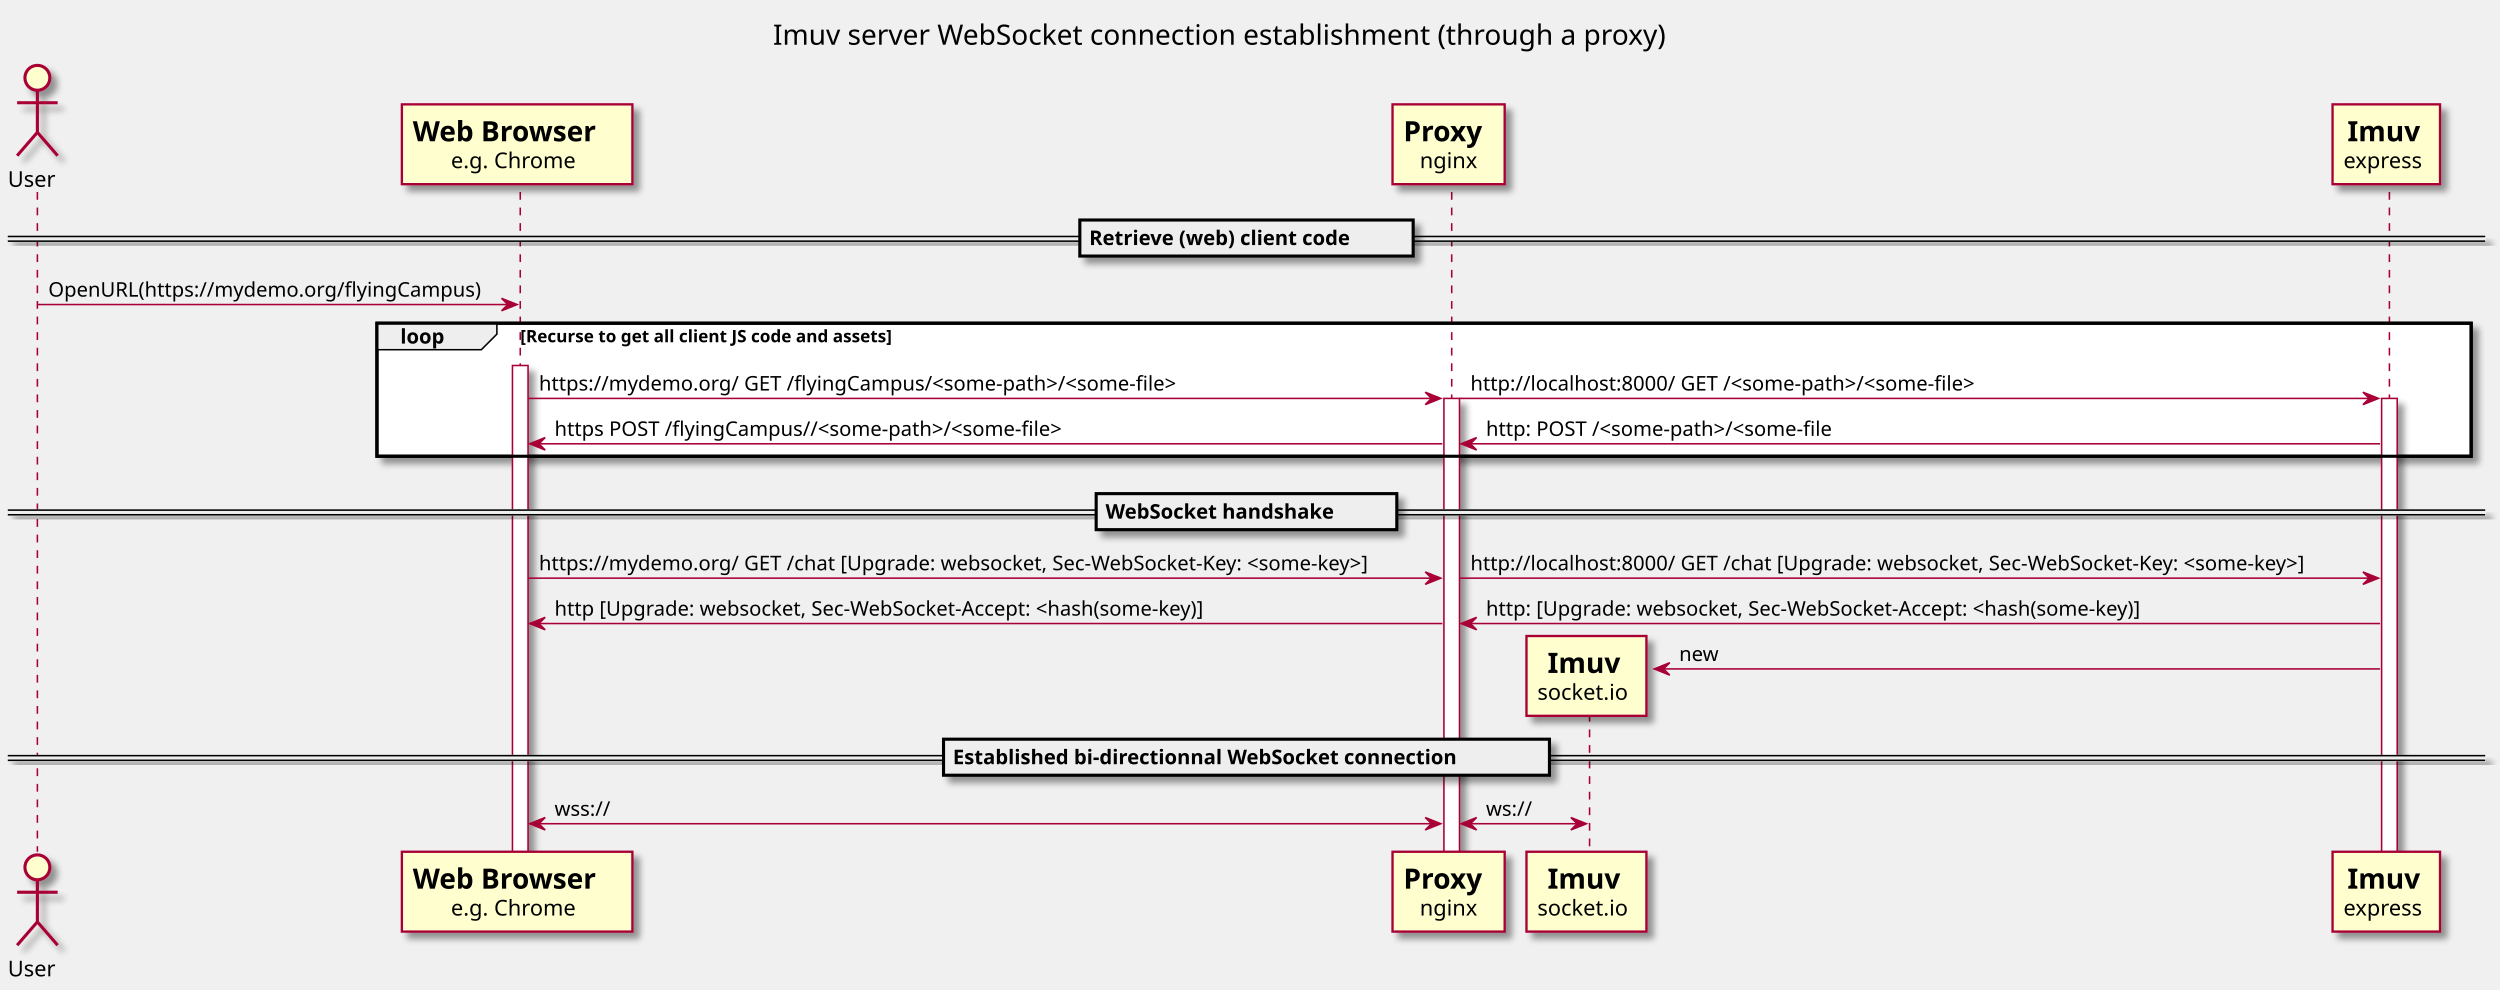
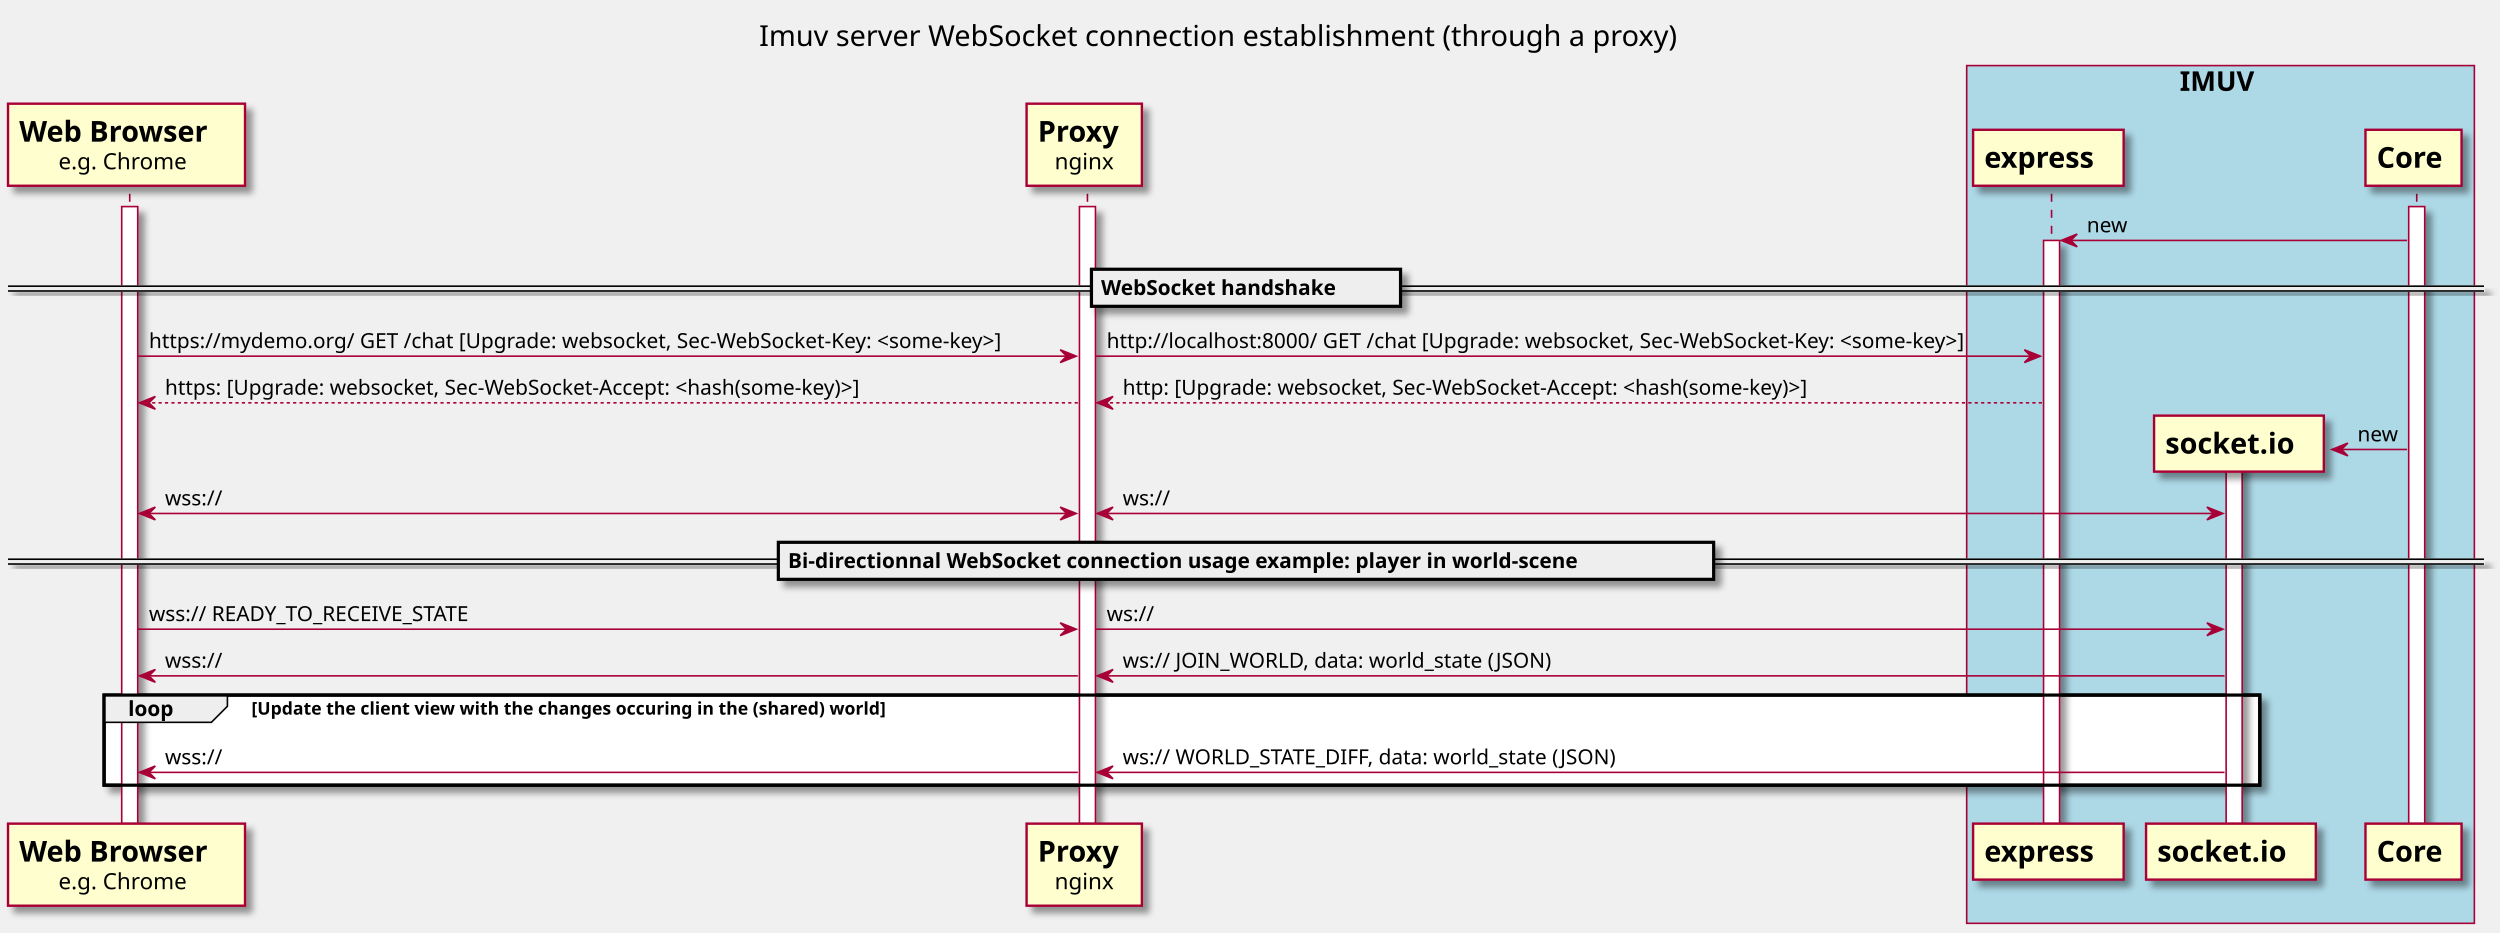
- <svg xmlns="http://www.w3.org/2000/svg" contentScriptType="application/ecmascript" contentStyleType="text/css" height="635px" preserveAspectRatio="none" style="width:1605px;height:635px;background:#FFFFFF;" version="1.1" viewBox="0 0 1605 635" width="1605px" zoomAndPan="magnify">
+ <svg xmlns="http://www.w3.org/2000/svg" contentScriptType="application/ecmascript" contentStyleType="text/css" height="582px" preserveAspectRatio="none" style="width:1561px;height:582px;background:#FFFFFF;" version="1.1" viewBox="0 0 1561 582" width="1561px" zoomAndPan="magnify">
  <defs>
-     <filter height="300%" id="f1ahcqkt7ngp7g" width="300%" x="-1" y="-1">
+     <filter height="300%" id="f1gvm8ice1fy7u" width="300%" x="-1" y="-1">
      <feGaussianBlur result="blurOut" stdDeviation="2.0" />
      <feColorMatrix in="blurOut" result="blurOut2" type="matrix" values="0 0 0 0 0 0 0 0 0 0 0 0 0 0 0 0 0 0 .4 0" />
      <feOffset dx="4.0" dy="4.0" in="blurOut2" result="blurOut3" />
      <feBlend in="SourceGraphic" in2="blurOut3" mode="normal" />
    </filter>
  </defs>
  <g>
-     <text fill="#000000" font-family="sans-serif" font-size="18" lengthAdjust="spacing" textLength="608" x="496.25" y="28.708">Imuv server WebSocket connection establishment (through a proxy)</text>
-     <rect fill="#FFFFFF" filter="url(#f1ahcqkt7ngp7g)" height="85.398" style="stroke:#000000;stroke-width:2.0;" width="1344.5" x="242" y="207.516" />
-     <line style="stroke:#A80036;stroke-width:1.0;stroke-dasharray:5.0,5.0;" x1="24" x2="24" y1="123.25" y2="546.828" />
-     <line style="stroke:#A80036;stroke-width:1.0;stroke-dasharray:5.0,5.0;" x1="334" x2="334" y1="123.25" y2="546.828" />
-     <rect fill="#FFFFFF" filter="url(#f1ahcqkt7ngp7g)" height="312.18" style="stroke:#A80036;stroke-width:1.0;" width="10" x="329" y="234.648" />
-     <line style="stroke:#A80036;stroke-width:1.0;stroke-dasharray:5.0,5.0;" x1="932" x2="932" y1="123.25" y2="546.828" />
-     <rect fill="#FFFFFF" filter="url(#f1ahcqkt7ngp7g)" height="291.047" style="stroke:#A80036;stroke-width:1.0;" width="10" x="927" y="255.781" />
-     <line style="stroke:#A80036;stroke-width:1.0;stroke-dasharray:5.0,5.0;" x1="1020.5" x2="1020.5" y1="408.312" y2="546.828" />
-     <line style="stroke:#A80036;stroke-width:1.0;stroke-dasharray:5.0,5.0;" x1="1534" x2="1534" y1="123.25" y2="546.828" />
-     <rect fill="#FFFFFF" filter="url(#f1ahcqkt7ngp7g)" height="291.047" style="stroke:#A80036;stroke-width:1.0;" width="10" x="1529" y="255.781" />
-     <text fill="#000000" font-family="sans-serif" font-size="14" lengthAdjust="spacing" textLength="32" x="5" y="119.948">User</text>
-     <ellipse cx="24" cy="49.953" fill="#FEFECE" filter="url(#f1ahcqkt7ngp7g)" rx="8" ry="8" style="stroke:#A80036;stroke-width:2.0;" />
-     <path d="M24,57.953 L24,84.953 M11,65.953 L37,65.953 M24,84.953 L11,99.953 M24,84.953 L37,99.953 " fill="none" filter="url(#f1ahcqkt7ngp7g)" style="stroke:#A80036;stroke-width:2.0;" />
-     <rect fill="#FEFECE" filter="url(#f1ahcqkt7ngp7g)" height="51.25" style="stroke:#A80036;stroke-width:1.5;" width="148" x="258" y="67" />
-     <text fill="#000000" font-family="sans-serif" font-size="18" font-weight="bold" lengthAdjust="spacing" textLength="134" x="265" y="90.708">Web Browser</text>
-     <text fill="#000000" font-family="sans-serif" font-size="14" lengthAdjust="spacing" textLength="85" x="289.5" y="107.948">e.g. Chrome</text>
-     <rect fill="#FEFECE" filter="url(#f1ahcqkt7ngp7g)" height="51.25" style="stroke:#A80036;stroke-width:1.5;" width="72" x="894" y="67" />
-     <text fill="#000000" font-family="sans-serif" font-size="18" font-weight="bold" lengthAdjust="spacing" textLength="58" x="901" y="90.708">Proxy</text>
-     <text fill="#000000" font-family="sans-serif" font-size="14" lengthAdjust="spacing" textLength="37" x="911.5" y="107.948">nginx</text>
-     <rect fill="#FEFECE" filter="url(#f1ahcqkt7ngp7g)" height="51.25" style="stroke:#A80036;stroke-width:1.5;" width="69" x="1497.5" y="67" />
-     <text fill="#000000" font-family="sans-serif" font-size="18" font-weight="bold" lengthAdjust="spacing" textLength="50" x="1507" y="90.708">Imuv</text>
-     <text fill="#000000" font-family="sans-serif" font-size="14" lengthAdjust="spacing" textLength="55" x="1504.5" y="107.948">express</text>
-     <text fill="#000000" font-family="sans-serif" font-size="14" lengthAdjust="spacing" textLength="32" x="5" y="626.823">User</text>
-     <ellipse cx="24" cy="556.828" fill="#FEFECE" filter="url(#f1ahcqkt7ngp7g)" rx="8" ry="8" style="stroke:#A80036;stroke-width:2.0;" />
-     <path d="M24,564.828 L24,591.828 M11,572.828 L37,572.828 M24,591.828 L11,606.828 M24,591.828 L37,606.828 " fill="none" filter="url(#f1ahcqkt7ngp7g)" style="stroke:#A80036;stroke-width:2.0;" />
-     <rect fill="#FEFECE" filter="url(#f1ahcqkt7ngp7g)" height="51.25" style="stroke:#A80036;stroke-width:1.5;" width="148" x="258" y="546.828" />
-     <text fill="#000000" font-family="sans-serif" font-size="18" font-weight="bold" lengthAdjust="spacing" textLength="134" x="265" y="570.536">Web Browser</text>
-     <text fill="#000000" font-family="sans-serif" font-size="14" lengthAdjust="spacing" textLength="85" x="289.5" y="587.776">e.g. Chrome</text>
-     <rect fill="#FEFECE" filter="url(#f1ahcqkt7ngp7g)" height="51.25" style="stroke:#A80036;stroke-width:1.5;" width="72" x="894" y="546.828" />
-     <text fill="#000000" font-family="sans-serif" font-size="18" font-weight="bold" lengthAdjust="spacing" textLength="58" x="901" y="570.536">Proxy</text>
-     <text fill="#000000" font-family="sans-serif" font-size="14" lengthAdjust="spacing" textLength="37" x="911.5" y="587.776">nginx</text>
-     <rect fill="#FEFECE" filter="url(#f1ahcqkt7ngp7g)" height="51.25" style="stroke:#A80036;stroke-width:1.5;" width="77" x="980" y="546.828" />
-     <text fill="#000000" font-family="sans-serif" font-size="18" font-weight="bold" lengthAdjust="spacing" textLength="50" x="993.5" y="570.536">Imuv</text>
-     <text fill="#000000" font-family="sans-serif" font-size="14" lengthAdjust="spacing" textLength="63" x="987" y="587.776">socket.io</text>
-     <rect fill="#FEFECE" filter="url(#f1ahcqkt7ngp7g)" height="51.25" style="stroke:#A80036;stroke-width:1.5;" width="69" x="1497.5" y="546.828" />
-     <text fill="#000000" font-family="sans-serif" font-size="18" font-weight="bold" lengthAdjust="spacing" textLength="50" x="1507" y="570.536">Imuv</text>
-     <text fill="#000000" font-family="sans-serif" font-size="14" lengthAdjust="spacing" textLength="55" x="1504.5" y="587.776">express</text>
-     <rect fill="#EEEEEE" filter="url(#f1ahcqkt7ngp7g)" height="3" style="stroke:#EEEEEE;stroke-width:1.0;" width="1590.5" x="5" y="151.816" />
-     <line style="stroke:#000000;stroke-width:1.0;" x1="5" x2="1595.5" y1="151.816" y2="151.816" />
-     <line style="stroke:#000000;stroke-width:1.0;" x1="5" x2="1595.5" y1="154.816" y2="154.816" />
-     <rect fill="#EEEEEE" filter="url(#f1ahcqkt7ngp7g)" height="23.133" style="stroke:#000000;stroke-width:2.0;" width="214" x="693.25" y="141.25" />
-     <text fill="#000000" font-family="sans-serif" font-size="13" font-weight="bold" lengthAdjust="spacing" textLength="195" x="699.25" y="157.317">Retrieve (web) client code</text>
-     <polygon fill="#A80036" points="322,191.516,332,195.516,322,199.516,326,195.516" style="stroke:#A80036;stroke-width:1.0;" />
-     <line style="stroke:#A80036;stroke-width:1.0;" x1="24" x2="328" y1="195.516" y2="195.516" />
-     <text fill="#000000" font-family="sans-serif" font-size="13" lengthAdjust="spacing" textLength="286" x="31" y="190.45">OpenURL(https://mydemo.org/flyingCampus)</text>
-     <path d="M242,207.516 L319,207.516 L319,214.516 L309,224.516 L242,224.516 L242,207.516 " fill="#EEEEEE" style="stroke:#000000;stroke-width:1.0;" />
-     <rect fill="none" height="85.398" style="stroke:#000000;stroke-width:2.0;" width="1344.5" x="242" y="207.516" />
-     <text fill="#000000" font-family="sans-serif" font-size="13" font-weight="bold" lengthAdjust="spacing" textLength="32" x="257" y="220.583">loop</text>
-     <text fill="#000000" font-family="sans-serif" font-size="11" font-weight="bold" lengthAdjust="spacing" textLength="288" x="334" y="219.726">[Recurse to get all client JS code and assets]</text>
-     <polygon fill="#A80036" points="915,251.781,925,255.781,915,259.781,919,255.781" style="stroke:#A80036;stroke-width:1.0;" />
-     <line style="stroke:#A80036;stroke-width:1.0;" x1="339" x2="921" y1="255.781" y2="255.781" />
-     <text fill="#000000" font-family="sans-serif" font-size="13" lengthAdjust="spacing" textLength="435" x="346" y="250.715">https://mydemo.org/ GET /flyingCampus/&lt;some-path&gt;/&lt;some-file&gt;</text>
-     <polygon fill="#A80036" points="1517,251.781,1527,255.781,1517,259.781,1521,255.781" style="stroke:#A80036;stroke-width:1.0;" />
-     <line style="stroke:#A80036;stroke-width:1.0;" x1="937" x2="1523" y1="255.781" y2="255.781" />
-     <text fill="#000000" font-family="sans-serif" font-size="13" lengthAdjust="spacing" textLength="349" x="944" y="250.715">http://localhost:8000/ GET /&lt;some-path&gt;/&lt;some-file&gt;</text>
-     <polygon fill="#A80036" points="948,280.914,938,284.914,948,288.914,944,284.914" style="stroke:#A80036;stroke-width:1.0;" />
-     <line style="stroke:#A80036;stroke-width:1.0;" x1="942" x2="1528" y1="284.914" y2="284.914" />
-     <text fill="#000000" font-family="sans-serif" font-size="13" lengthAdjust="spacing" textLength="242" x="954" y="279.848">http: POST /&lt;some-path&gt;/&lt;some-file</text>
-     <polygon fill="#A80036" points="350,280.914,340,284.914,350,288.914,346,284.914" style="stroke:#A80036;stroke-width:1.0;" />
-     <line style="stroke:#A80036;stroke-width:1.0;" x1="344" x2="926" y1="284.914" y2="284.914" />
-     <text fill="#000000" font-family="sans-serif" font-size="13" lengthAdjust="spacing" textLength="350" x="356" y="279.848">https POST /flyingCampus//&lt;some-path&gt;/&lt;some-file&gt;</text>
-     <rect fill="#EEEEEE" filter="url(#f1ahcqkt7ngp7g)" height="3" style="stroke:#EEEEEE;stroke-width:1.0;" width="1590.5" x="5" y="327.481" />
-     <line style="stroke:#000000;stroke-width:1.0;" x1="5" x2="1595.5" y1="327.481" y2="327.481" />
-     <line style="stroke:#000000;stroke-width:1.0;" x1="5" x2="1595.5" y1="330.481" y2="330.481" />
-     <rect fill="#EEEEEE" filter="url(#f1ahcqkt7ngp7g)" height="23.133" style="stroke:#000000;stroke-width:2.0;" width="193" x="703.75" y="316.914" />
-     <text fill="#000000" font-family="sans-serif" font-size="13" font-weight="bold" lengthAdjust="spacing" textLength="169" x="709.75" y="332.981">WebSocket handshake</text>
-     <polygon fill="#A80036" points="915,367.18,925,371.18,915,375.18,919,371.18" style="stroke:#A80036;stroke-width:1.0;" />
-     <line style="stroke:#A80036;stroke-width:1.0;" x1="339" x2="921" y1="371.18" y2="371.18" />
-     <text fill="#000000" font-family="sans-serif" font-size="13" lengthAdjust="spacing" textLength="569" x="346" y="366.114">https://mydemo.org/ GET /chat [Upgrade: websocket, Sec-WebSocket-Key: &lt;some-key&gt;]</text>
-     <polygon fill="#A80036" points="1517,367.18,1527,371.18,1517,375.18,1521,371.18" style="stroke:#A80036;stroke-width:1.0;" />
-     <line style="stroke:#A80036;stroke-width:1.0;" x1="937" x2="1523" y1="371.18" y2="371.18" />
-     <text fill="#000000" font-family="sans-serif" font-size="13" lengthAdjust="spacing" textLength="573" x="944" y="366.114">http://localhost:8000/ GET /chat [Upgrade: websocket, Sec-WebSocket-Key: &lt;some-key&gt;]</text>
-     <polygon fill="#A80036" points="948,396.312,938,400.312,948,404.312,944,400.312" style="stroke:#A80036;stroke-width:1.0;" />
-     <line style="stroke:#A80036;stroke-width:1.0;" x1="942" x2="1528" y1="400.312" y2="400.312" />
-     <text fill="#000000" font-family="sans-serif" font-size="13" lengthAdjust="spacing" textLength="454" x="954" y="395.247">http: [Upgrade: websocket, Sec-WebSocket-Accept: &lt;hash(some-key)]</text>
-     <polygon fill="#A80036" points="350,396.312,340,400.312,350,404.312,346,400.312" style="stroke:#A80036;stroke-width:1.0;" />
-     <line style="stroke:#A80036;stroke-width:1.0;" x1="344" x2="926" y1="400.312" y2="400.312" />
-     <text fill="#000000" font-family="sans-serif" font-size="13" lengthAdjust="spacing" textLength="450" x="356" y="395.247">http [Upgrade: websocket, Sec-WebSocket-Accept: &lt;hash(some-key)]</text>
-     <rect fill="#FEFECE" filter="url(#f1ahcqkt7ngp7g)" height="51.25" style="stroke:#A80036;stroke-width:1.5;" width="77" x="980" y="408.312" />
-     <text fill="#000000" font-family="sans-serif" font-size="18" font-weight="bold" lengthAdjust="spacing" textLength="50" x="993.5" y="432.021">Imuv</text>
-     <text fill="#000000" font-family="sans-serif" font-size="14" lengthAdjust="spacing" textLength="63" x="987" y="449.261">socket.io</text>
-     <polygon fill="#A80036" points="1072,425.445,1062,429.445,1072,433.445,1068,429.445" style="stroke:#A80036;stroke-width:1.0;" />
-     <line style="stroke:#A80036;stroke-width:1.0;" x1="1066" x2="1528" y1="429.445" y2="429.445" />
-     <text fill="#000000" font-family="sans-serif" font-size="13" lengthAdjust="spacing" textLength="25" x="1078" y="424.379">new</text>
-     <rect fill="#EEEEEE" filter="url(#f1ahcqkt7ngp7g)" height="3" style="stroke:#EEEEEE;stroke-width:1.0;" width="1590.5" x="5" y="485.129" />
-     <line style="stroke:#000000;stroke-width:1.0;" x1="5" x2="1595.5" y1="485.129" y2="485.129" />
-     <line style="stroke:#000000;stroke-width:1.0;" x1="5" x2="1595.5" y1="488.129" y2="488.129" />
-     <rect fill="#EEEEEE" filter="url(#f1ahcqkt7ngp7g)" height="23.133" style="stroke:#000000;stroke-width:2.0;" width="389" x="605.75" y="474.562" />
-     <text fill="#000000" font-family="sans-serif" font-size="13" font-weight="bold" lengthAdjust="spacing" textLength="370" x="611.75" y="490.629">Established bi-directionnal WebSocket connection</text>
-     <polygon fill="#A80036" points="948,524.828,938,528.828,948,532.828,944,528.828" style="stroke:#A80036;stroke-width:1.0;" />
-     <polygon fill="#A80036" points="1008.5,524.828,1018.5,528.828,1008.5,532.828,1012.5,528.828" style="stroke:#A80036;stroke-width:1.0;" />
-     <line style="stroke:#A80036;stroke-width:1.0;" x1="942" x2="1014.5" y1="528.828" y2="528.828" />
-     <text fill="#000000" font-family="sans-serif" font-size="13" lengthAdjust="spacing" textLength="28" x="954" y="523.762">ws://</text>
-     <polygon fill="#A80036" points="350,524.828,340,528.828,350,532.828,346,528.828" style="stroke:#A80036;stroke-width:1.0;" />
-     <polygon fill="#A80036" points="915,524.828,925,528.828,915,532.828,919,528.828" style="stroke:#A80036;stroke-width:1.0;" />
-     <line style="stroke:#A80036;stroke-width:1.0;" x1="344" x2="921" y1="528.828" y2="528.828" />
-     <text fill="#000000" font-family="sans-serif" font-size="13" lengthAdjust="spacing" textLength="35" x="356" y="523.762">wss://</text>
+     <rect fill="#ADD8E6" height="535.57" style="stroke:#A80036;stroke-width:1.0;" width="317" x="1228" y="40.953" />
+     <text fill="#000000" font-family="sans-serif" font-size="17" font-weight="bold" lengthAdjust="spacing" textLength="51" x="1361" y="56.733">IMUV</text>
+     <text fill="#000000" font-family="sans-serif" font-size="18" lengthAdjust="spacing" textLength="608" x="474" y="28.708">Imuv server WebSocket connection establishment (through a proxy)</text>
+     <rect fill="#FFFFFF" filter="url(#f1gvm8ice1fy7u)" height="56.266" style="stroke:#000000;stroke-width:2.0;" width="1346" x="65" y="434.008" />
+     <line style="stroke:#A80036;stroke-width:1.0;stroke-dasharray:5.0,5.0;" x1="81" x2="81" y1="120.992" y2="514.273" />
+     <rect fill="#FFFFFF" filter="url(#f1gvm8ice1fy7u)" height="385.281" style="stroke:#A80036;stroke-width:1.0;" width="10" x="76" y="128.992" />
+     <line style="stroke:#A80036;stroke-width:1.0;stroke-dasharray:5.0,5.0;" x1="679" x2="679" y1="120.992" y2="514.273" />
+     <rect fill="#FFFFFF" filter="url(#f1gvm8ice1fy7u)" height="385.281" style="stroke:#A80036;stroke-width:1.0;" width="10" x="674" y="128.992" />
+     <line style="stroke:#A80036;stroke-width:1.0;stroke-dasharray:5.0,5.0;" x1="1281" x2="1281" y1="120.992" y2="514.273" />
+     <rect fill="#FFFFFF" filter="url(#f1gvm8ice1fy7u)" height="364.148" style="stroke:#A80036;stroke-width:1.0;" width="10" x="1276" y="150.125" />
+     <line style="stroke:#A80036;stroke-width:1.0;stroke-dasharray:5.0,5.0;" x1="1395" x2="1395" y1="259.523" y2="514.273" />
+     <rect fill="#FFFFFF" filter="url(#f1gvm8ice1fy7u)" height="233.617" style="stroke:#A80036;stroke-width:1.0;" width="10" x="1390" y="280.656" />
+     <line style="stroke:#A80036;stroke-width:1.0;stroke-dasharray:5.0,5.0;" x1="1509" x2="1509" y1="120.992" y2="514.273" />
+     <rect fill="#FFFFFF" filter="url(#f1gvm8ice1fy7u)" height="385.281" style="stroke:#A80036;stroke-width:1.0;" width="10" x="1504" y="128.992" />
+     <rect fill="#FEFECE" filter="url(#f1gvm8ice1fy7u)" height="51.25" style="stroke:#A80036;stroke-width:1.5;" width="148" x="5" y="64.742" />
+     <text fill="#000000" font-family="sans-serif" font-size="18" font-weight="bold" lengthAdjust="spacing" textLength="134" x="12" y="88.45">Web Browser</text>
+     <text fill="#000000" font-family="sans-serif" font-size="14" lengthAdjust="spacing" textLength="85" x="36.5" y="105.69">e.g. Chrome</text>
+     <rect fill="#FEFECE" filter="url(#f1gvm8ice1fy7u)" height="51.25" style="stroke:#A80036;stroke-width:1.5;" width="72" x="641" y="64.742" />
+     <text fill="#000000" font-family="sans-serif" font-size="18" font-weight="bold" lengthAdjust="spacing" textLength="58" x="648" y="88.45">Proxy</text>
+     <text fill="#000000" font-family="sans-serif" font-size="14" lengthAdjust="spacing" textLength="37" x="658.5" y="105.69">nginx</text>
+     <rect fill="#FEFECE" filter="url(#f1gvm8ice1fy7u)" height="34.953" style="stroke:#A80036;stroke-width:1.5;" width="94" x="1232" y="81.039" />
+     <text fill="#000000" font-family="sans-serif" font-size="18" font-weight="bold" lengthAdjust="spacing" textLength="80" x="1239" y="104.747">express</text>
+     <rect fill="#FEFECE" filter="url(#f1gvm8ice1fy7u)" height="34.953" style="stroke:#A80036;stroke-width:1.5;" width="60" x="1477" y="81.039" />
+     <text fill="#000000" font-family="sans-serif" font-size="18" font-weight="bold" lengthAdjust="spacing" textLength="46" x="1484" y="104.747">Core</text>
+     <rect fill="#FEFECE" filter="url(#f1gvm8ice1fy7u)" height="51.25" style="stroke:#A80036;stroke-width:1.5;" width="148" x="5" y="514.273" />
+     <text fill="#000000" font-family="sans-serif" font-size="18" font-weight="bold" lengthAdjust="spacing" textLength="134" x="12" y="537.981">Web Browser</text>
+     <text fill="#000000" font-family="sans-serif" font-size="14" lengthAdjust="spacing" textLength="85" x="36.5" y="555.222">e.g. Chrome</text>
+     <rect fill="#FEFECE" filter="url(#f1gvm8ice1fy7u)" height="51.25" style="stroke:#A80036;stroke-width:1.5;" width="72" x="641" y="514.273" />
+     <text fill="#000000" font-family="sans-serif" font-size="18" font-weight="bold" lengthAdjust="spacing" textLength="58" x="648" y="537.981">Proxy</text>
+     <text fill="#000000" font-family="sans-serif" font-size="14" lengthAdjust="spacing" textLength="37" x="658.5" y="555.222">nginx</text>
+     <rect fill="#FEFECE" filter="url(#f1gvm8ice1fy7u)" height="34.953" style="stroke:#A80036;stroke-width:1.5;" width="94" x="1232" y="514.273" />
+     <text fill="#000000" font-family="sans-serif" font-size="18" font-weight="bold" lengthAdjust="spacing" textLength="80" x="1239" y="537.981">express</text>
+     <rect fill="#FEFECE" filter="url(#f1gvm8ice1fy7u)" height="34.953" style="stroke:#A80036;stroke-width:1.5;" width="106" x="1340" y="514.273" />
+     <text fill="#000000" font-family="sans-serif" font-size="18" font-weight="bold" lengthAdjust="spacing" textLength="92" x="1347" y="537.981">socket.io</text>
+     <rect fill="#FEFECE" filter="url(#f1gvm8ice1fy7u)" height="34.953" style="stroke:#A80036;stroke-width:1.5;" width="60" x="1477" y="514.273" />
+     <text fill="#000000" font-family="sans-serif" font-size="18" font-weight="bold" lengthAdjust="spacing" textLength="46" x="1484" y="537.981">Core</text>
+     <polygon fill="#A80036" points="1297,146.125,1287,150.125,1297,154.125,1293,150.125" style="stroke:#A80036;stroke-width:1.0;" />
+     <line style="stroke:#A80036;stroke-width:1.0;" x1="1291" x2="1503" y1="150.125" y2="150.125" />
+     <text fill="#000000" font-family="sans-serif" font-size="13" lengthAdjust="spacing" textLength="25" x="1303" y="145.059">new</text>
+     <rect fill="#EEEEEE" filter="url(#f1gvm8ice1fy7u)" height="3" style="stroke:#EEEEEE;stroke-width:1.0;" width="1546" x="5" y="178.691" />
+     <line style="stroke:#000000;stroke-width:1.0;" x1="5" x2="1551" y1="178.691" y2="178.691" />
+     <line style="stroke:#000000;stroke-width:1.0;" x1="5" x2="1551" y1="181.691" y2="181.691" />
+     <rect fill="#EEEEEE" filter="url(#f1gvm8ice1fy7u)" height="23.133" style="stroke:#000000;stroke-width:2.0;" width="193" x="681.5" y="168.125" />
+     <text fill="#000000" font-family="sans-serif" font-size="13" font-weight="bold" lengthAdjust="spacing" textLength="169" x="687.5" y="184.192">WebSocket handshake</text>
+     <polygon fill="#A80036" points="662,218.391,672,222.391,662,226.391,666,222.391" style="stroke:#A80036;stroke-width:1.0;" />
+     <line style="stroke:#A80036;stroke-width:1.0;" x1="86" x2="668" y1="222.391" y2="222.391" />
+     <text fill="#000000" font-family="sans-serif" font-size="13" lengthAdjust="spacing" textLength="569" x="93" y="217.325">https://mydemo.org/ GET /chat [Upgrade: websocket, Sec-WebSocket-Key: &lt;some-key&gt;]</text>
+     <polygon fill="#A80036" points="1264,218.391,1274,222.391,1264,226.391,1268,222.391" style="stroke:#A80036;stroke-width:1.0;" />
+     <line style="stroke:#A80036;stroke-width:1.0;" x1="684" x2="1270" y1="222.391" y2="222.391" />
+     <text fill="#000000" font-family="sans-serif" font-size="13" lengthAdjust="spacing" textLength="573" x="691" y="217.325">http://localhost:8000/ GET /chat [Upgrade: websocket, Sec-WebSocket-Key: &lt;some-key&gt;]</text>
+     <polygon fill="#A80036" points="695,247.523,685,251.523,695,255.523,691,251.523" style="stroke:#A80036;stroke-width:1.0;" />
+     <line style="stroke:#A80036;stroke-width:1.0;stroke-dasharray:2.0,2.0;" x1="689" x2="1275" y1="251.523" y2="251.523" />
+     <text fill="#000000" font-family="sans-serif" font-size="13" lengthAdjust="spacing" textLength="465" x="701" y="246.458">http: [Upgrade: websocket, Sec-WebSocket-Accept: &lt;hash(some-key)&gt;]</text>
+     <polygon fill="#A80036" points="97,247.523,87,251.523,97,255.523,93,251.523" style="stroke:#A80036;stroke-width:1.0;" />
+     <line style="stroke:#A80036;stroke-width:1.0;stroke-dasharray:2.0,2.0;" x1="91" x2="673" y1="251.523" y2="251.523" />
+     <text fill="#000000" font-family="sans-serif" font-size="13" lengthAdjust="spacing" textLength="472" x="103" y="246.458">https: [Upgrade: websocket, Sec-WebSocket-Accept: &lt;hash(some-key)&gt;]</text>
+     <rect fill="#FEFECE" filter="url(#f1gvm8ice1fy7u)" height="34.953" style="stroke:#A80036;stroke-width:1.5;" width="106" x="1345" y="259.523" />
+     <text fill="#000000" font-family="sans-serif" font-size="18" font-weight="bold" lengthAdjust="spacing" textLength="92" x="1352" y="283.231">socket.io</text>
+     <polygon fill="#A80036" points="1466,276.656,1456,280.656,1466,284.656,1462,280.656" style="stroke:#A80036;stroke-width:1.0;" />
+     <line style="stroke:#A80036;stroke-width:1.0;" x1="1460" x2="1503" y1="280.656" y2="280.656" />
+     <text fill="#000000" font-family="sans-serif" font-size="13" lengthAdjust="spacing" textLength="25" x="1472" y="275.59">new</text>
+     <polygon fill="#A80036" points="97,316.609,87,320.609,97,324.609,93,320.609" style="stroke:#A80036;stroke-width:1.0;" />
+     <polygon fill="#A80036" points="662,316.609,672,320.609,662,324.609,666,320.609" style="stroke:#A80036;stroke-width:1.0;" />
+     <line style="stroke:#A80036;stroke-width:1.0;" x1="91" x2="668" y1="320.609" y2="320.609" />
+     <text fill="#000000" font-family="sans-serif" font-size="13" lengthAdjust="spacing" textLength="35" x="103" y="315.543">wss://</text>
+     <polygon fill="#A80036" points="695,316.609,685,320.609,695,324.609,691,320.609" style="stroke:#A80036;stroke-width:1.0;" />
+     <polygon fill="#A80036" points="1378,316.609,1388,320.609,1378,324.609,1382,320.609" style="stroke:#A80036;stroke-width:1.0;" />
+     <line style="stroke:#A80036;stroke-width:1.0;" x1="689" x2="1384" y1="320.609" y2="320.609" />
+     <text fill="#000000" font-family="sans-serif" font-size="13" lengthAdjust="spacing" textLength="28" x="701" y="315.543">ws://</text>
+     <rect fill="#EEEEEE" filter="url(#f1gvm8ice1fy7u)" height="3" style="stroke:#EEEEEE;stroke-width:1.0;" width="1546" x="5" y="349.176" />
+     <line style="stroke:#000000;stroke-width:1.0;" x1="5" x2="1551" y1="349.176" y2="349.176" />
+     <line style="stroke:#000000;stroke-width:1.0;" x1="5" x2="1551" y1="352.176" y2="352.176" />
+     <rect fill="#EEEEEE" filter="url(#f1gvm8ice1fy7u)" height="23.133" style="stroke:#000000;stroke-width:2.0;" width="584" x="486" y="338.609" />
+     <text fill="#000000" font-family="sans-serif" font-size="13" font-weight="bold" lengthAdjust="spacing" textLength="565" x="492" y="354.676">Bi-directionnal WebSocket connection usage example: player in world-scene</text>
+     <polygon fill="#A80036" points="662,388.875,672,392.875,662,396.875,666,392.875" style="stroke:#A80036;stroke-width:1.0;" />
+     <line style="stroke:#A80036;stroke-width:1.0;" x1="86" x2="668" y1="392.875" y2="392.875" />
+     <text fill="#000000" font-family="sans-serif" font-size="13" lengthAdjust="spacing" textLength="212" x="93" y="387.809">wss:// READY_TO_RECEIVE_STATE</text>
+     <polygon fill="#A80036" points="1378,388.875,1388,392.875,1378,396.875,1382,392.875" style="stroke:#A80036;stroke-width:1.0;" />
+     <line style="stroke:#A80036;stroke-width:1.0;" x1="684" x2="1384" y1="392.875" y2="392.875" />
+     <text fill="#000000" font-family="sans-serif" font-size="13" lengthAdjust="spacing" textLength="28" x="691" y="387.809">ws://</text>
+     <polygon fill="#A80036" points="695,418.008,685,422.008,695,426.008,691,422.008" style="stroke:#A80036;stroke-width:1.0;" />
+     <line style="stroke:#A80036;stroke-width:1.0;" x1="689" x2="1389" y1="422.008" y2="422.008" />
+     <text fill="#000000" font-family="sans-serif" font-size="13" lengthAdjust="spacing" textLength="275" x="701" y="416.942">ws:// JOIN_WORLD, data: world_state (JSON)</text>
+     <polygon fill="#A80036" points="97,418.008,87,422.008,97,426.008,93,422.008" style="stroke:#A80036;stroke-width:1.0;" />
+     <line style="stroke:#A80036;stroke-width:1.0;" x1="91" x2="673" y1="422.008" y2="422.008" />
+     <text fill="#000000" font-family="sans-serif" font-size="13" lengthAdjust="spacing" textLength="35" x="103" y="416.942">wss://</text>
+     <path d="M65,434.008 L142,434.008 L142,441.008 L132,451.008 L65,451.008 L65,434.008 " fill="#EEEEEE" style="stroke:#000000;stroke-width:1.0;" />
+     <rect fill="none" height="56.266" style="stroke:#000000;stroke-width:2.0;" width="1346" x="65" y="434.008" />
+     <text fill="#000000" font-family="sans-serif" font-size="13" font-weight="bold" lengthAdjust="spacing" textLength="32" x="80" y="447.075">loop</text>
+     <text fill="#000000" font-family="sans-serif" font-size="11" font-weight="bold" lengthAdjust="spacing" textLength="468" x="157" y="446.218">[Update the client view with the changes occuring in the (shared) world]</text>
+     <polygon fill="#A80036" points="695,478.273,685,482.273,695,486.273,691,482.273" style="stroke:#A80036;stroke-width:1.0;" />
+     <line style="stroke:#A80036;stroke-width:1.0;" x1="689" x2="1389" y1="482.273" y2="482.273" />
+     <text fill="#000000" font-family="sans-serif" font-size="13" lengthAdjust="spacing" textLength="323" x="701" y="477.207">ws:// WORLD_STATE_DIFF, data: world_state (JSON)</text>
+     <polygon fill="#A80036" points="97,478.273,87,482.273,97,486.273,93,482.273" style="stroke:#A80036;stroke-width:1.0;" />
+     <line style="stroke:#A80036;stroke-width:1.0;" x1="91" x2="673" y1="482.273" y2="482.273" />
+     <text fill="#000000" font-family="sans-serif" font-size="13" lengthAdjust="spacing" textLength="35" x="103" y="477.207">wss://</text>
  </g>
</svg>
